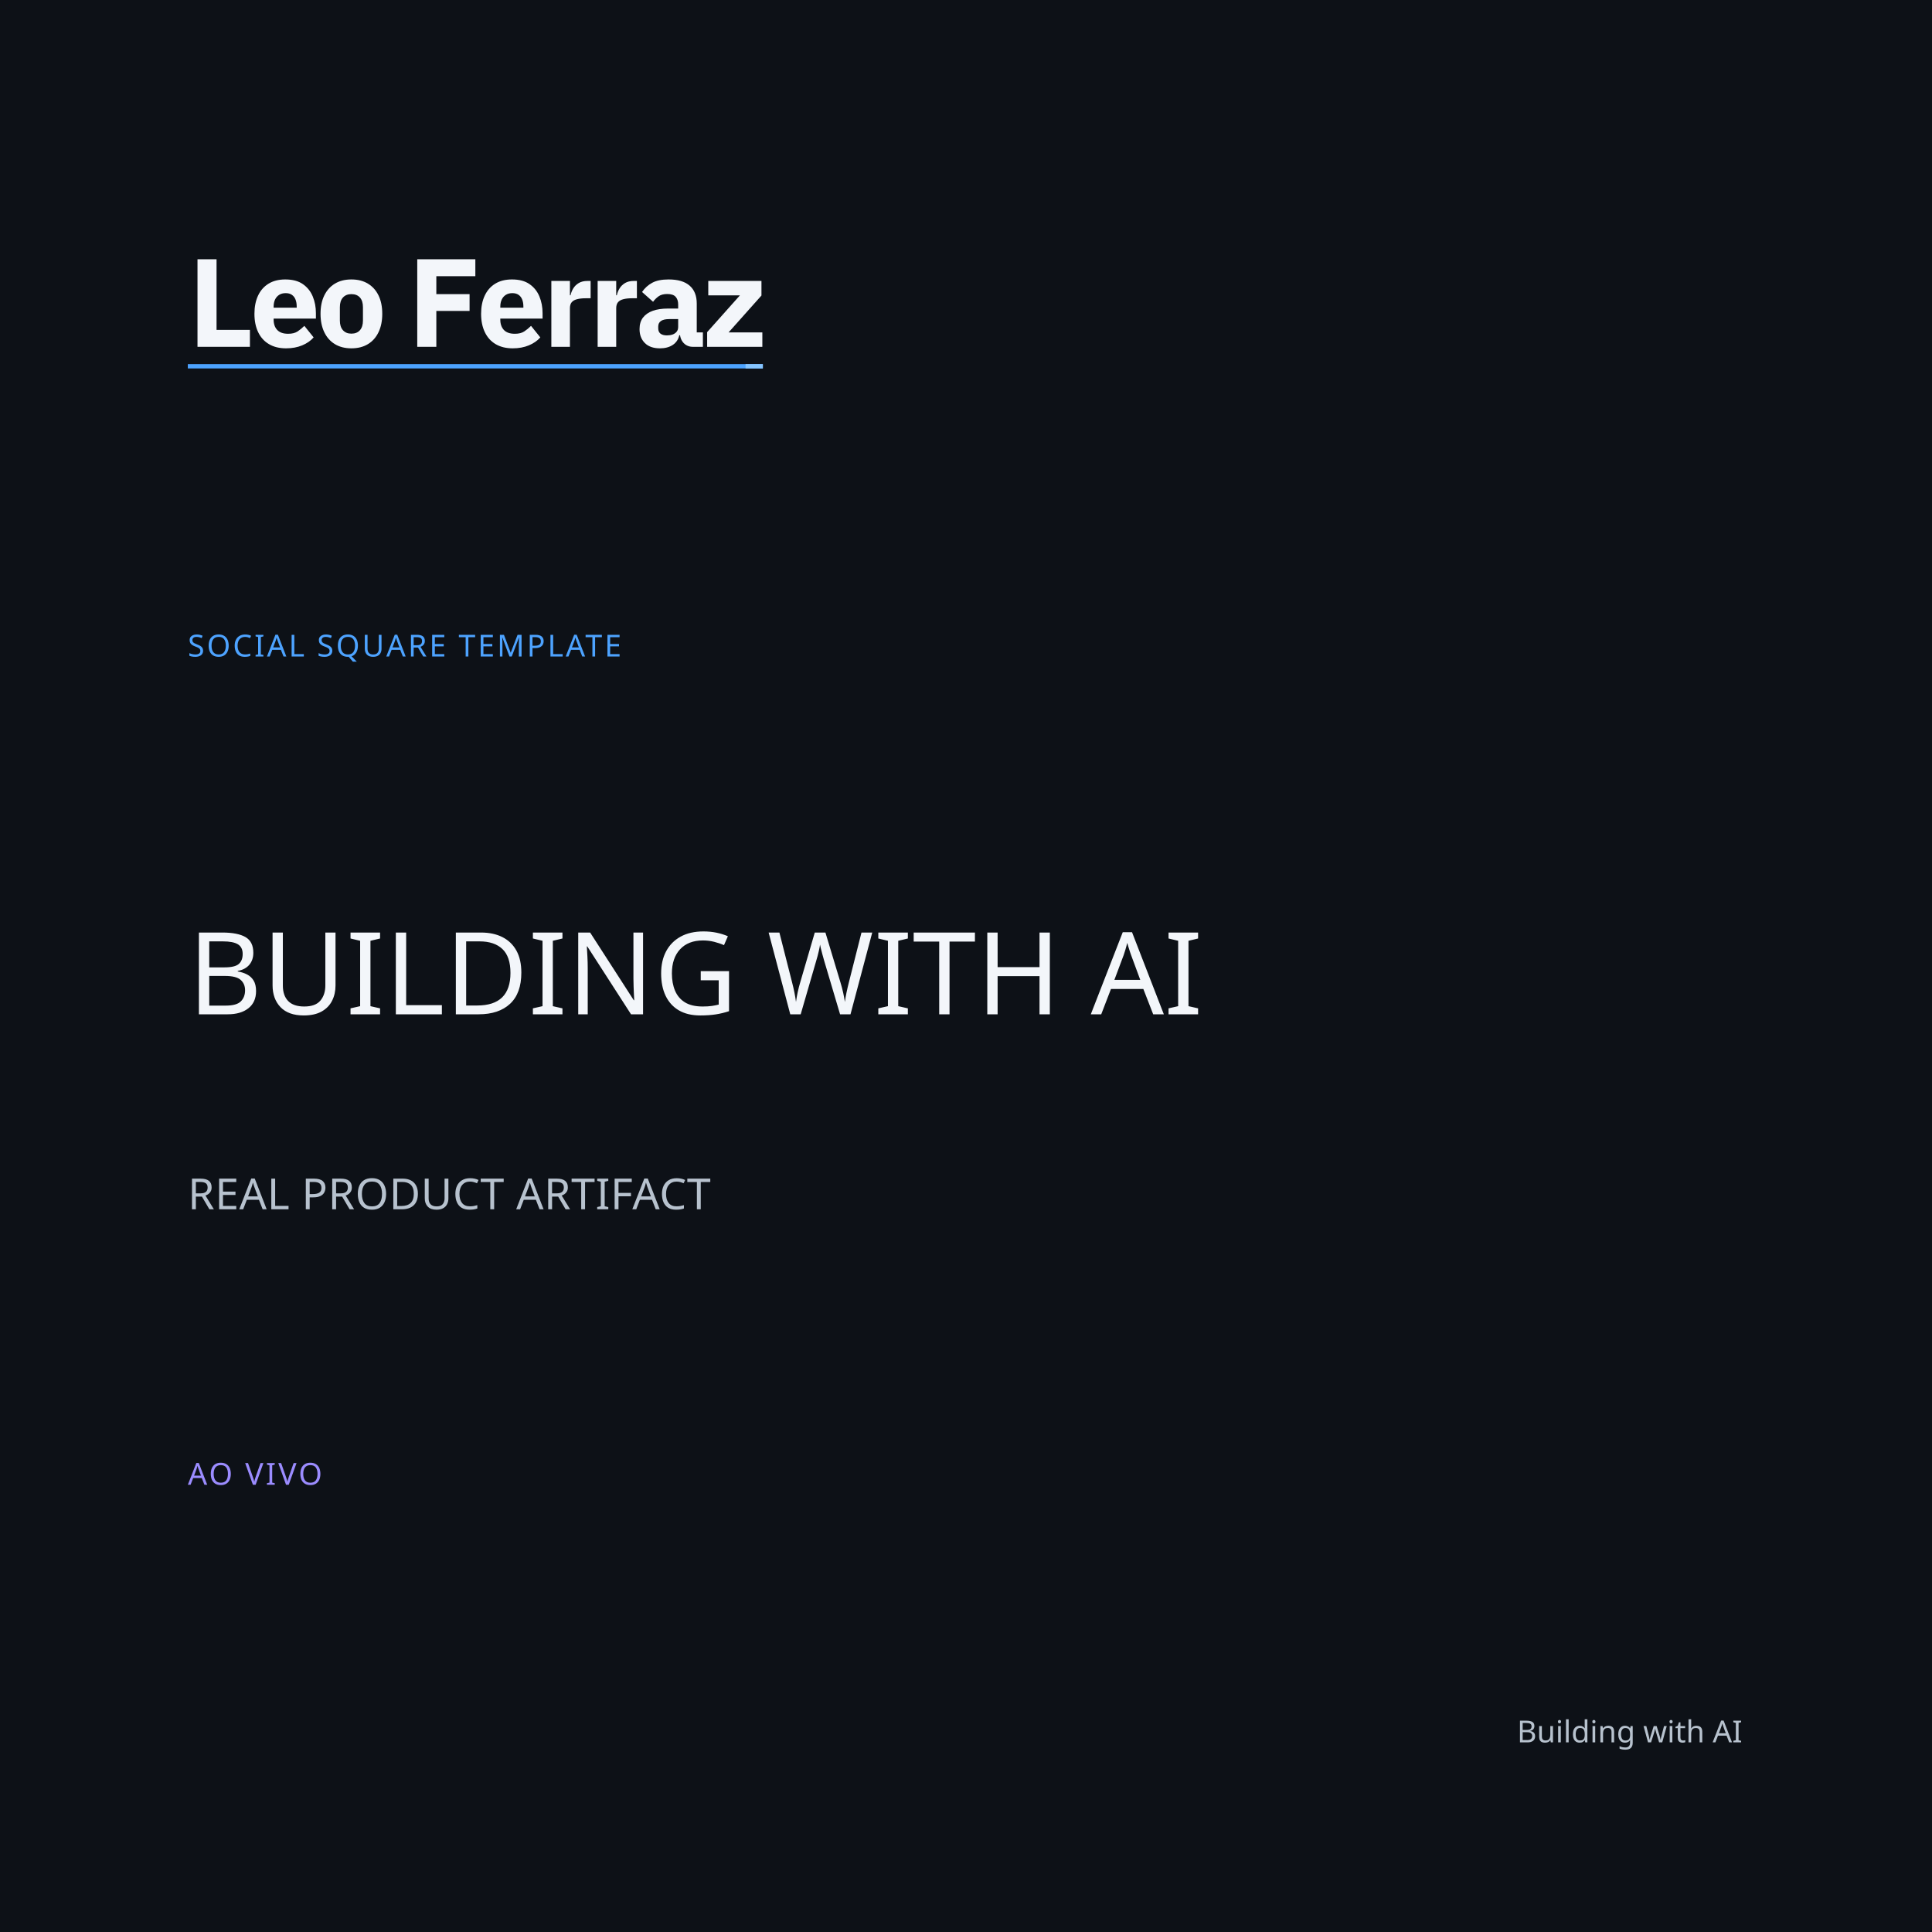
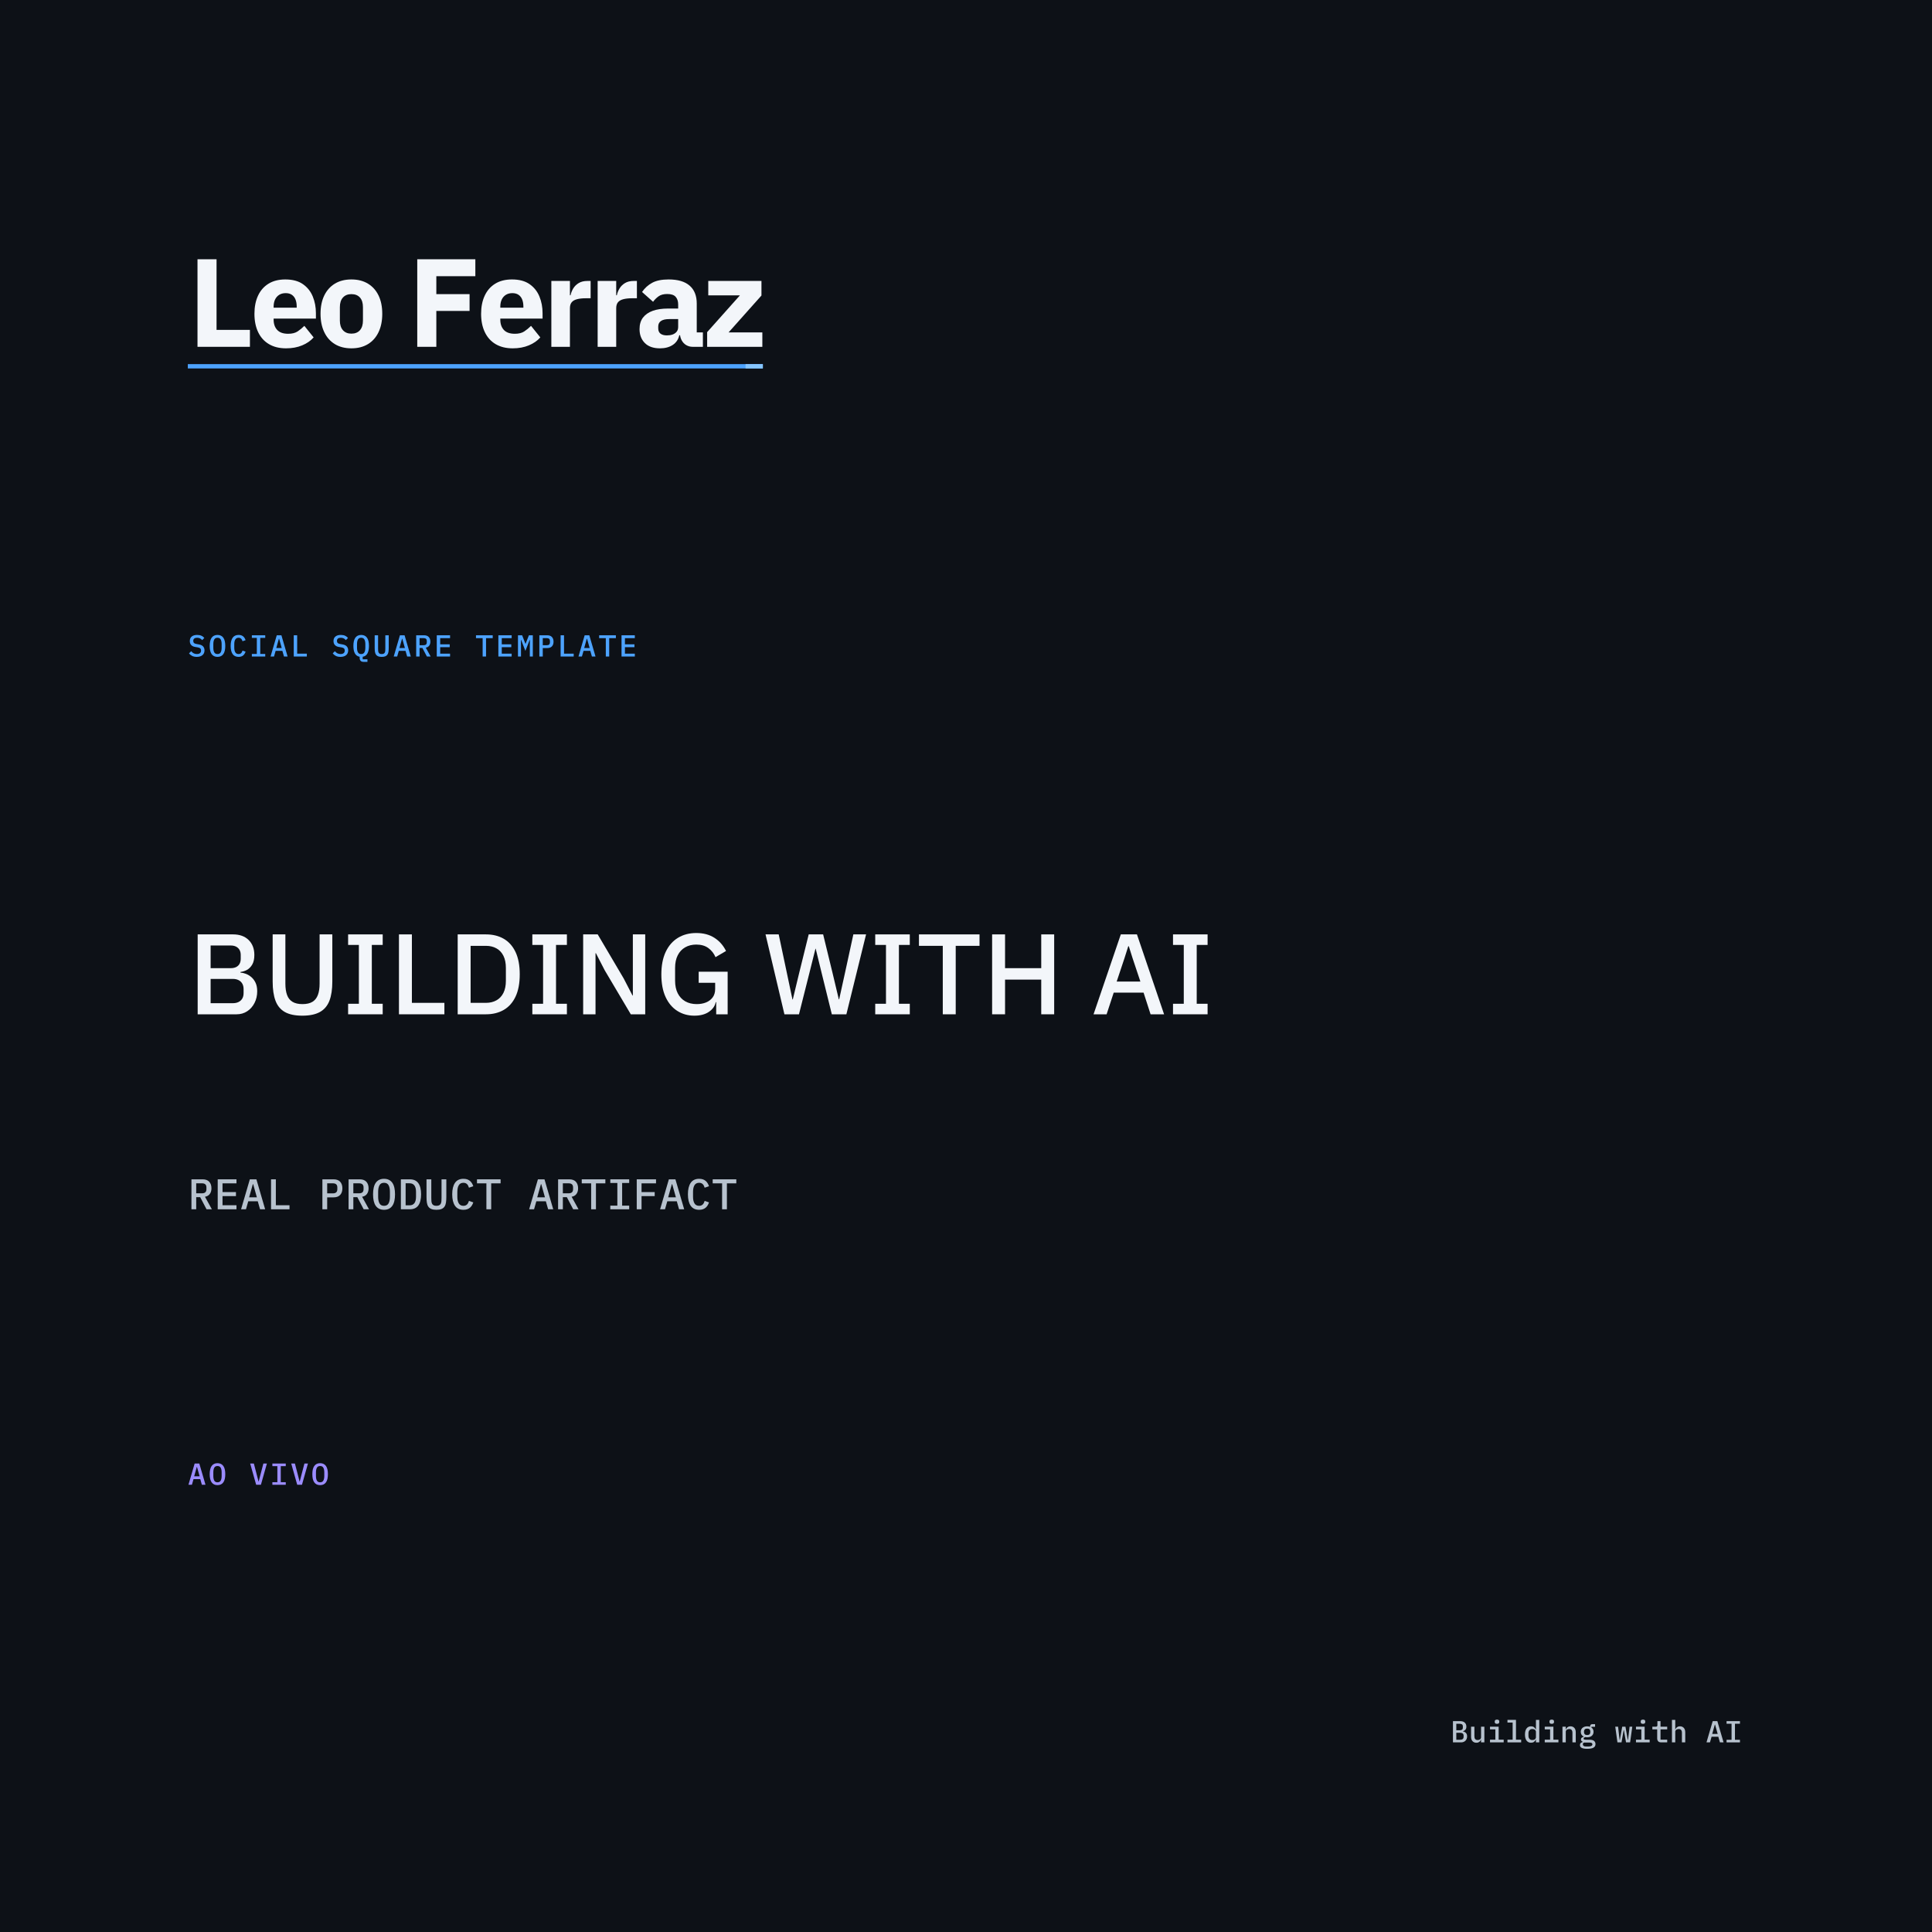
<svg xmlns="http://www.w3.org/2000/svg" viewBox="0 0 1080 1080" width="1080" height="1080" role="img" aria-labelledby="title">
  <rect width="1080" height="1080" fill="#0D1117" />
  <g data-signature-variant="wordmark-only" transform="translate(66.309 83.309) scale(1.209)">
    <path d="M60.71 91.45L36.47 91.45L36.47 50.97L45.28 50.97L45.28 83.62L60.71 83.62Z" fill="#F3F6FA" />
    <path d="M77.41 92.15Q72.77 92.15 69.5 90.2Q66.22 88.26 64.51 84.66Q62.8 81.07 62.8 76.2Q62.8 71.38 64.45 67.82Q66.1 64.25 69.29 62.28Q72.48 60.3 77.07 60.3Q82.11 60.3 85.22 62.48Q88.32 64.65 89.77 68.19Q91.22 71.73 91.22 75.85L91.22 78.4L71.67 78.4L71.67 78.86Q71.67 81.88 73.33 83.65Q74.98 85.42 78.4 85.42Q81.13 85.42 82.78 84.32Q84.43 83.21 85.88 81.76L90.17 87.1Q88.14 89.42 84.87 90.78Q81.59 92.15 77.41 92.15ZM77.24 66.63Q75.5 66.63 74.25 67.41Q73.01 68.19 72.34 69.58Q71.67 70.98 71.67 72.89L71.67 73.35L82.34 73.35L82.34 72.83Q82.34 70.98 81.79 69.58Q81.24 68.19 80.11 67.41Q78.98 66.63 77.24 66.63Z" fill="#F3F6FA" />
    <path d="M107.63 92.15Q103.17 92.15 99.98 90.2Q96.79 88.26 95.08 84.66Q93.36 81.07 93.36 76.2Q93.36 71.27 95.08 67.73Q96.79 64.19 99.98 62.25Q103.17 60.3 107.63 60.3Q112.1 60.3 115.29 62.25Q118.48 64.19 120.19 67.73Q121.9 71.27 121.9 76.2Q121.9 81.07 120.19 84.66Q118.48 88.26 115.29 90.2Q112.1 92.15 107.63 92.15ZM107.63 85.36Q110.18 85.36 111.58 83.77Q112.97 82.17 112.97 79.33L112.97 73.12Q112.97 70.22 111.58 68.66Q110.18 67.09 107.63 67.09Q105.14 67.09 103.72 68.66Q102.3 70.22 102.3 73.12L102.3 79.33Q102.3 82.17 103.72 83.77Q105.14 85.36 107.63 85.36Z" fill="#F3F6FA" />
    <path d="M146.9 91.45L138.08 91.45L138.08 50.97L164.94 50.97L164.94 58.8L146.9 58.8L146.9 67.09L162.27 67.09L162.27 74.86L146.9 74.86Z" fill="#F3F6FA" />
    <path d="M182.22 92.15Q177.58 92.15 174.3 90.2Q171.03 88.26 169.32 84.66Q167.6 81.07 167.6 76.2Q167.6 71.38 169.26 67.82Q170.91 64.25 174.1 62.28Q177.29 60.3 181.87 60.3Q186.92 60.3 190.02 62.48Q193.12 64.65 194.57 68.19Q196.02 71.73 196.02 75.85L196.02 78.4L176.48 78.4L176.48 78.86Q176.48 81.88 178.13 83.65Q179.78 85.42 183.21 85.42Q185.93 85.42 187.58 84.32Q189.24 83.21 190.69 81.76L194.98 87.1Q192.95 89.42 189.67 90.78Q186.4 92.15 182.22 92.15ZM182.05 66.63Q180.31 66.63 179.06 67.41Q177.81 68.19 177.15 69.58Q176.48 70.98 176.48 72.89L176.48 73.35L187.15 73.35L187.15 72.83Q187.15 70.98 186.6 69.58Q186.05 68.19 184.92 67.41Q183.79 66.63 182.05 66.63Z" fill="#F3F6FA" />
    <path d="M208.67 91.45L200.08 91.45L200.08 61L208.67 61L208.67 67.61L208.96 67.61Q209.31 65.93 210.23 64.42Q211.16 62.91 212.76 61.96Q214.35 61 216.73 61L218.24 61L218.24 69L216.09 69Q213.6 69 211.95 69.44Q210.29 69.87 209.48 70.86Q208.67 71.85 208.67 73.64Z" fill="#F3F6FA" />
    <path d="M230.07 91.45L221.49 91.45L221.49 61L230.07 61L230.07 67.61L230.36 67.61Q230.71 65.93 231.64 64.42Q232.56 62.91 234.16 61.96Q235.75 61 238.13 61L239.64 61L239.64 69L237.49 69Q235 69 233.35 69.44Q231.69 69.87 230.88 70.86Q230.07 71.85 230.07 73.64Z" fill="#F3F6FA" />
    <path d="M270.15 91.45L265.39 91.45Q263.83 91.45 262.46 90.67Q261.1 89.88 260.29 88.35Q259.48 86.81 259.48 84.66L259.48 83.91L261.33 86.11L259.24 86.11Q258.55 89.07 256.17 90.61Q253.79 92.15 250.31 92.15Q245.73 92.15 243.29 89.68Q240.86 87.22 240.86 83.27Q240.86 80.02 242.45 77.94Q244.05 75.85 246.98 74.8Q249.91 73.76 253.91 73.76L258.72 73.76L258.72 71.85Q258.72 69.64 257.56 68.34Q256.4 67.03 253.68 67.03Q251.12 67.03 249.62 68.13Q248.11 69.24 247.12 70.63L242.02 66.1Q243.87 63.38 246.72 61.84Q249.56 60.3 254.31 60.3Q260.75 60.3 264.03 63.18Q267.31 66.05 267.31 71.44L267.31 84.78L270.15 84.78ZM258.72 78.63L254.55 78.63Q252.05 78.63 250.78 79.5Q249.5 80.37 249.5 82.05L249.5 82.92Q249.5 84.55 250.54 85.36Q251.59 86.17 253.5 86.17Q254.95 86.17 256.11 85.77Q257.27 85.36 258 84.49Q258.72 83.62 258.72 82.23Z" fill="#F3F6FA" />
    <path d="M297.64 91.45L272.12 91.45L272.12 84.66L287.26 67.67L272.64 67.67L272.64 61L297.23 61L297.23 67.73L282.04 84.78L297.64 84.78Z" fill="#F3F6FA" />
    <rect data-accent="underline-line" x="32" y="99.45" width="265.872" height="2" fill="#4DA3FF" />
    <rect data-accent="underline-terminal" x="289.872" y="99.45" width="8" height="2" fill="#86C5FF" />
  </g>
-   <text x="105" y="367" fill="#4DA3FF" font-family="IBM Plex Mono" font-size="17px" font-weight="500" text-anchor="start" letter-spacing="0.075em">SOCIAL SQUARE TEMPLATE</text>
-   <text x="105" y="567" fill="#F3F6FA" font-family="IBM Plex Sans" font-size="64px" font-weight="500" text-anchor="start" letter-spacing="0em">BUILDING WITH AI</text>
-   <text x="105" y="676" fill="#B7C2CE" font-family="IBM Plex Mono" font-size="24px" font-weight="500" text-anchor="start" letter-spacing="0.01em">REAL PRODUCT ARTIFACT</text>
-   <text x="105" y="830" fill="#9B8CFF" font-family="IBM Plex Mono" font-size="17px" font-weight="500" text-anchor="start" letter-spacing="0.075em">AO VIVO</text>
-   <text x="974" y="974" fill="#B7C2CE" font-family="IBM Plex Mono" font-size="17px" font-weight="500" text-anchor="end" letter-spacing="0em">Building with AI</text>
+   <path d="M110 367.2Q108.45 367.2 107.4 366.66Q106.34 366.12 105.66 365.22L106.89 364.04Q107.57 364.86 108.33 365.24Q109.1 365.62 110.07 365.62Q111.19 365.62 111.79 365.11Q112.4 364.6 112.4 363.65Q112.4 362.89 111.95 362.47Q111.51 362.05 110.44 361.87L109.15 361.66Q108.3 361.53 107.72 361.21Q107.14 360.9 106.79 360.46Q106.43 360.03 106.27 359.49Q106.11 358.96 106.11 358.36Q106.11 356.68 107.19 355.81Q108.28 354.93 110.19 354.93Q111.6 354.93 112.59 355.38Q113.59 355.83 114.2 356.65L113.01 357.84Q112.51 357.24 111.84 356.88Q111.17 356.51 110.19 356.51Q109.13 356.51 108.58 356.96Q108.03 357.41 108.03 358.28Q108.03 359.01 108.46 359.43Q108.89 359.84 110 360.03L111.26 360.25Q112.85 360.54 113.59 361.42Q114.32 362.29 114.32 363.55Q114.32 364.37 114.04 365.05Q113.76 365.73 113.2 366.2Q112.65 366.68 111.84 366.94Q111.04 367.2 110 367.2Z" fill="#4DA3FF" />
+   <path d="M121.57 367.2Q120.45 367.2 119.63 366.79Q118.8 366.37 118.27 365.59Q117.73 364.81 117.48 363.67Q117.22 362.53 117.22 361.07Q117.22 359.62 117.48 358.47Q117.73 357.33 118.27 356.55Q118.8 355.76 119.63 355.35Q120.45 354.93 121.57 354.93Q122.7 354.93 123.52 355.35Q124.35 355.76 124.88 356.55Q125.42 357.33 125.67 358.47Q125.93 359.62 125.93 361.07Q125.93 362.53 125.67 363.67Q125.42 364.81 124.88 365.59Q124.35 366.37 123.52 366.79Q122.7 367.2 121.57 367.2ZM121.57 365.62Q122.85 365.62 123.38 364.66Q123.9 363.7 123.9 362.05L123.9 360.06Q123.9 358.43 123.38 357.47Q122.85 356.51 121.57 356.51Q120.3 356.51 119.77 357.47Q119.25 358.43 119.25 360.06L119.25 362.07Q119.25 363.7 119.77 364.66Q120.3 365.62 121.57 365.62Z" fill="#4DA3FF" />
+   <path d="M133.39 367.2Q131.13 367.2 130.03 365.61Q128.94 364.01 128.94 361.07Q128.94 358.13 130.03 356.53Q131.13 354.93 133.39 354.93Q134.26 354.93 134.89 355.16Q135.53 355.39 135.99 355.79Q136.45 356.19 136.76 356.72Q137.08 357.26 137.28 357.87L135.57 358.45Q135.43 358.04 135.26 357.68Q135.09 357.33 134.84 357.07Q134.58 356.82 134.23 356.66Q133.88 356.51 133.37 356.51Q132.12 356.51 131.54 357.47Q130.96 358.43 130.96 360.06L130.96 362.07Q130.96 363.7 131.54 364.66Q132.12 365.62 133.37 365.62Q133.88 365.62 134.23 365.47Q134.58 365.32 134.84 365.06Q135.09 364.81 135.26 364.45Q135.43 364.09 135.57 363.69L137.28 364.26Q137.08 364.88 136.76 365.41Q136.45 365.95 135.99 366.35Q135.53 366.75 134.89 366.97Q134.26 367.2 133.39 367.2Z" fill="#4DA3FF" />
+   <path d="M140.79 367L140.79 365.56L143.57 365.56L143.57 356.58L140.79 356.58L140.79 355.13L148.27 355.13L148.27 356.58L145.48 356.58L145.48 365.56L148.27 365.56L148.27 367Z" fill="#4DA3FF" />
+   <path d="M158.75 367L157.85 363.84L154.08 363.84L153.18 367L151.24 367L154.71 355.13L157.31 355.13L160.78 367ZM156.03 357.06L155.9 357.06L154.44 362.26L157.5 362.26Z" fill="#4DA3FF" />
+   <path d="M164.21 367L164.21 355.13L166.12 355.13L166.12 365.4L171.52 365.4L171.52 367Z" fill="#4DA3FF" />
+   <path d="M190.32 367.2Q188.78 367.2 187.72 366.66Q186.67 366.12 185.99 365.22L187.21 364.04Q187.89 364.86 188.66 365.24Q189.42 365.62 190.39 365.62Q191.51 365.62 192.12 365.11Q192.72 364.6 192.72 363.65Q192.72 362.89 192.28 362.47Q191.84 362.05 190.77 361.87L189.47 361.66Q188.62 361.53 188.05 361.21Q187.47 360.9 187.11 360.46Q186.75 360.03 186.59 359.49Q186.43 358.96 186.43 358.36Q186.43 356.68 187.52 355.81Q188.61 354.93 190.51 354.93Q191.92 354.93 192.92 355.38Q193.91 355.83 194.52 356.65L193.33 357.84Q192.84 357.24 192.17 356.88Q191.5 356.51 190.51 356.51Q189.46 356.51 188.9 356.96Q188.35 357.41 188.35 358.28Q188.35 359.01 188.78 359.43Q189.22 359.84 190.32 360.03L191.58 360.25Q193.18 360.54 193.91 361.42Q194.64 362.29 194.64 363.55Q194.64 364.37 194.36 365.05Q194.08 365.73 193.53 366.2Q192.98 366.68 192.17 366.94Q191.36 367.2 190.32 367.2Z" fill="#4DA3FF" />
+   <path d="M205.4 369.98L203.23 369.98Q202.07 369.98 201.56 369.37Q201.05 368.77 201.05 367.78L201.05 367.14Q200.15 366.98 199.49 366.51Q198.82 366.03 198.39 365.26Q197.96 364.48 197.75 363.43Q197.55 362.38 197.55 361.07Q197.55 359.62 197.8 358.47Q198.06 357.33 198.59 356.55Q199.13 355.76 199.95 355.35Q200.78 354.93 201.9 354.93Q203.02 354.93 203.85 355.35Q204.67 355.76 205.21 356.55Q205.74 357.33 206 358.47Q206.25 359.62 206.25 361.07Q206.25 363.69 205.4 365.27Q204.55 366.85 202.75 367.14L202.75 368.55L205.4 368.55ZM201.9 365.62Q203.18 365.62 203.7 364.66Q204.23 363.7 204.23 362.05L204.23 360.06Q204.23 358.43 203.7 357.47Q203.18 356.51 201.9 356.51Q200.63 356.51 200.1 357.47Q199.57 358.43 199.57 360.06L199.57 362.07Q199.57 363.7 200.1 364.66Q200.63 365.62 201.9 365.62Z" fill="#4DA3FF" />
+   <path d="M211.35 355.13L211.35 362.43Q211.35 363.16 211.39 363.75Q211.44 364.35 211.64 364.76Q211.85 365.18 212.25 365.4Q212.66 365.62 213.38 365.62Q214.09 365.62 214.5 365.4Q214.91 365.18 215.11 364.76Q215.31 364.35 215.36 363.75Q215.4 363.16 215.4 362.43L215.4 355.13L217.3 355.13L217.3 362.09Q217.3 363.36 217.16 364.32Q217.01 365.28 216.59 365.92Q216.16 366.56 215.39 366.88Q214.62 367.2 213.38 367.2Q212.13 367.2 211.36 366.88Q210.59 366.56 210.16 365.92Q209.74 365.28 209.59 364.32Q209.45 363.36 209.45 362.09L209.45 355.13Z" fill="#4DA3FF" />
+   <path d="M227.6 367L226.7 363.84L222.93 363.84L222.03 367L220.09 367L223.56 355.13L226.16 355.13L229.63 367ZM224.88 357.06L224.75 357.06L223.29 362.26L226.35 362.26Z" fill="#4DA3FF" />
+   <path d="M234.54 367L232.65 367L232.65 355.13L237.09 355.13Q238.79 355.13 239.68 356.09Q240.58 357.04 240.58 358.7Q240.58 360.06 239.91 360.95Q239.25 361.83 238.01 362.04L240.75 367L238.64 367L236.12 362.21L234.54 362.21ZM236.82 360.68Q238.59 360.68 238.59 359.06L238.59 358.33Q238.59 356.72 236.82 356.72L234.54 356.72L234.54 360.68Z" fill="#4DA3FF" />
+   <path d="M244.16 367L244.16 355.13L251.59 355.13L251.59 356.73L246.07 356.73L246.07 360.18L251.39 360.18L251.39 361.78L246.07 361.78L246.07 365.4L251.59 365.4L251.59 367Z" fill="#4DA3FF" />
+   <path d="M271.7 356.73L271.7 367L269.8 367L269.8 356.73L266.08 356.73L266.08 355.13L275.43 355.13L275.43 356.73Z" fill="#4DA3FF" />
+   <path d="M278.59 367L278.59 355.13L286.02 355.13L286.02 356.73L280.49 356.73L280.49 360.18L285.81 360.18L285.81 361.78L280.49 361.78L280.49 365.4L286.02 365.4L286.02 367Z" fill="#4DA3FF" />
+   <path d="M296.17 361.32L296.22 357.75L296.08 357.75L293.7 363.86L291.32 357.75L291.18 357.75L291.24 361.32L291.24 367L289.55 367L289.55 355.13L291.88 355.13L293.7 359.84L293.82 359.84L295.66 355.13L297.85 355.13L297.85 367L296.17 367Z" fill="#4DA3FF" />
+   <path d="M301.5 367L301.5 355.13L305.94 355.13Q307.64 355.13 308.53 356.09Q309.43 357.04 309.43 358.7Q309.43 360.37 308.53 361.32Q307.64 362.27 305.94 362.27L303.41 362.27L303.41 367ZM303.41 360.69L305.65 360.69Q307.42 360.69 307.42 359.06L307.42 358.33Q307.42 356.72 305.65 356.72L303.41 356.72Z" fill="#4DA3FF" />
+   <path d="M313.39 367L313.39 355.13L315.29 355.13L315.29 365.4L320.7 365.4L320.7 367Z" fill="#4DA3FF" />
+   <path d="M330.88 367L329.98 363.84L326.2 363.84L325.3 367L323.37 367L326.83 355.13L329.43 355.13L332.9 367ZM328.16 357.06L328.02 357.06L326.56 362.26L329.62 362.26Z" fill="#4DA3FF" />
+   <path d="M340.55 356.73L340.55 367L338.65 367L338.65 356.73L334.93 356.73L334.93 355.13L344.28 355.13L344.28 356.73Z" fill="#4DA3FF" />
+   <path d="M347.44 367L347.44 355.13L354.87 355.13L354.87 356.73L349.34 356.73L349.34 360.18L354.66 360.18L354.66 361.78L349.34 361.78L349.34 365.4L354.87 365.4L354.87 367Z" fill="#4DA3FF" />
+   <path d="M110.5 567L110.5 522.33L130.28 522.33Q135.78 522.33 138.98 525.46Q142.18 528.6 142.18 533.85Q142.18 537.18 141 539.19Q139.82 541.21 138.06 542.17Q136.3 543.13 134.44 543.32L134.44 543.7Q135.85 543.77 137.45 544.38Q139.05 544.98 140.49 546.2Q141.93 547.42 142.86 549.37Q143.78 551.32 143.78 554.14Q143.78 557.72 142.28 560.66Q140.78 563.61 138.18 565.3Q135.59 567 132.26 567ZM117.74 547.22L117.74 560.79L130.15 560.79Q132.01 560.79 133.35 560.12Q134.7 559.45 135.43 558.2Q136.17 556.95 136.17 555.1L136.17 552.92Q136.17 551.13 135.43 549.85Q134.7 548.57 133.35 547.9Q132.01 547.22 130.15 547.22ZM117.74 528.54L117.74 541.21L128.94 541.21Q130.73 541.21 131.98 540.6Q133.22 539.99 133.9 538.81Q134.57 537.62 134.57 535.9L134.57 533.85Q134.57 532.18 133.9 531Q133.22 529.82 131.98 529.18Q130.73 528.54 128.94 528.54Z" fill="#F3F6FA" />
+   <path d="M152.42 522.33L159.53 522.33L159.53 549.85Q159.53 553.62 160.46 556.18Q161.38 558.74 163.5 560.02Q165.61 561.3 169.06 561.3Q172.58 561.3 174.66 560.02Q176.74 558.74 177.7 556.18Q178.66 553.62 178.66 549.85L178.66 522.33L185.77 522.33L185.77 548.7Q185.77 555.22 184.14 559.45Q182.5 563.67 178.82 565.72Q175.14 567.77 169 567.77Q162.86 567.77 159.24 565.72Q155.62 563.67 154.02 559.45Q152.42 555.22 152.42 548.7Z" fill="#F3F6FA" />
+   <path d="M213.93 567L194.6 567L194.6 561.11L200.62 561.11L200.62 528.22L194.6 528.22L194.6 522.33L213.93 522.33L213.93 528.22L207.85 528.22L207.85 561.11L213.93 561.11Z" fill="#F3F6FA" />
+   <path d="M248.42 567L223.02 567L223.02 522.33L230.25 522.33L230.25 560.6L248.42 560.6Z" fill="#F3F6FA" />
+   <path d="M255.85 567L255.85 522.33L271.66 522.33Q277.35 522.33 281.61 524.79Q285.86 527.26 288.2 532.22Q290.54 537.18 290.54 544.66Q290.54 552.15 288.2 557.11Q285.86 562.07 281.61 564.54Q277.35 567 271.66 567ZM263.08 560.6L271.66 560.6Q274.98 560.6 277.51 559.19Q280.04 557.78 281.42 555.03Q282.79 552.28 282.79 548.25L282.79 541.08Q282.79 537.05 281.42 534.3Q280.04 531.54 277.51 530.14Q274.98 528.73 271.66 528.73L263.08 528.73Z" fill="#F3F6FA" />
+   <path d="M316.9 567L297.58 567L297.58 561.11L303.59 561.11L303.59 528.22L297.58 528.22L297.58 522.33L316.9 522.33L316.9 528.22L310.82 528.22L310.82 561.11L316.9 561.11Z" fill="#F3F6FA" />
+   <path d="M352.62 567L338.02 542.36L333.1 532.82L332.9 532.82L332.9 542.55L332.9 567L325.99 567L325.99 522.33L334.12 522.33L348.65 546.97L353.58 556.5L353.77 556.5L353.77 546.78L353.77 522.33L360.68 522.33L360.68 567Z" fill="#F3F6FA" />
+   <path d="M400.36 567L400.36 560.22L400.1 560.22Q399.46 563.42 396.33 565.59Q393.19 567.77 388.14 567.77Q382.82 567.77 378.63 565.11Q374.44 562.46 372.07 557.34Q369.7 552.22 369.7 544.73Q369.7 537.24 372.14 532.09Q374.57 526.94 378.98 524.25Q383.4 521.56 389.22 521.56Q395.18 521.56 399.37 524.25Q403.56 526.94 405.86 531.61L399.98 535.06Q398.63 531.93 395.98 529.98Q393.32 528.02 389.22 528.02Q385.7 528.02 383.02 529.56Q380.33 531.1 378.86 534.01Q377.38 536.92 377.38 541.02L377.38 548.25Q377.38 552.34 378.86 555.26Q380.33 558.17 383.05 559.74Q385.77 561.3 389.48 561.3Q392.36 561.3 394.66 560.38Q396.97 559.45 398.38 557.56Q399.78 555.67 399.78 552.86L399.78 549.4L390.57 549.4L390.57 543.19L406.76 543.19L406.76 567Z" fill="#F3F6FA" />
+   <path d="M446.63 567L438.5 567L427.94 522.33L435.3 522.33L439.85 543.83L442.98 558.68L443.18 558.68L446.76 543.83L452.07 522.33L460.14 522.33L465.38 543.83L468.9 558.62L469.1 558.62L472.36 543.83L477.03 522.33L484.14 522.33L473.13 567L465 567L459.3 543.9L455.98 530.33L455.85 530.33L452.46 543.9Z" fill="#F3F6FA" />
+   <path d="M508.58 567L489.26 567L489.26 561.11L495.27 561.11L495.27 528.22L489.26 528.22L489.26 522.33L508.58 522.33L508.58 528.22L502.5 528.22L502.5 561.11L508.58 561.11Z" fill="#F3F6FA" />
+   <path d="M547.56 528.73L534.25 528.73L534.25 567L527.02 567L527.02 528.73L513.7 528.73L513.7 522.33L547.56 522.33Z" fill="#F3F6FA" />
+   <path d="M582.06 567L582.06 547.61L561.83 547.61L561.83 567L554.6 567L554.6 522.33L561.83 522.33L561.83 541.21L582.06 541.21L582.06 522.33L589.29 522.33L589.29 567Z" fill="#F3F6FA" />
+   <path d="M650.73 567L643.18 567L639.27 554.9L622.57 554.9L618.6 567L611.3 567L626.54 522.33L635.56 522.33ZM637.48 548.7L633.06 535.45L631.02 528.98L630.7 528.98L628.65 535.45L624.23 548.7Z" fill="#F3F6FA" />
+   <path d="M675.05 567L655.72 567L655.72 561.11L661.74 561.11L661.74 528.22L655.72 528.22L655.72 522.33L675.05 522.33L675.05 528.22L668.97 528.22L668.97 561.11L675.05 561.11Z" fill="#F3F6FA" />
+   <path d="M109.68 676L107.02 676L107.02 659.25L113.28 659.25Q115.68 659.25 116.94 660.59Q118.2 661.94 118.2 664.29Q118.2 666.21 117.26 667.46Q116.33 668.7 114.58 668.99L118.44 676L115.46 676L111.91 669.23L109.68 669.23ZM112.9 667.07Q115.39 667.07 115.39 664.79L115.39 663.76Q115.39 661.48 112.9 661.48L109.68 661.48L109.68 667.07Z" fill="#B7C2CE" />
+   <path d="M121.7 676L121.7 659.25L132.19 659.25L132.19 661.5L124.39 661.5L124.39 666.38L131.9 666.38L131.9 668.63L124.39 668.63L124.39 673.74L132.19 673.74L132.19 676Z" fill="#B7C2CE" />
+   <path d="M145.37 676L144.1 671.54L138.77 671.54L137.5 676L134.76 676L139.66 659.25L143.33 659.25L148.22 676ZM141.53 661.96L141.34 661.96L139.27 669.3L143.59 669.3Z" fill="#B7C2CE" />
+   <path d="M151.51 676L151.51 659.25L154.2 659.25L154.2 673.74L161.83 673.74L161.83 676Z" fill="#B7C2CE" />
+   <path d="M180.22 676L180.22 659.25L186.48 659.25Q188.88 659.25 190.14 660.59Q191.4 661.94 191.4 664.29Q191.4 666.64 190.14 667.98Q188.88 669.33 186.48 669.33L182.9 669.33L182.9 676ZM182.9 667.1L186.07 667.1Q188.57 667.1 188.57 664.79L188.57 663.76Q188.57 661.48 186.07 661.48L182.9 661.48Z" fill="#B7C2CE" />
+   <path d="M197.52 676L194.86 676L194.86 659.25L201.12 659.25Q203.52 659.25 204.78 660.59Q206.04 661.94 206.04 664.29Q206.04 666.21 205.1 667.46Q204.17 668.7 202.42 668.99L206.28 676L203.3 676L199.75 669.23L197.52 669.23ZM200.74 667.07Q203.23 667.07 203.23 664.79L203.23 663.76Q203.23 661.48 200.74 661.48L197.52 661.48L197.52 667.07Z" fill="#B7C2CE" />
+   <path d="M214.68 676.29Q213.1 676.29 211.93 675.7Q210.77 675.11 210.01 674.01Q209.26 672.9 208.9 671.3Q208.54 669.69 208.54 667.62Q208.54 665.58 208.9 663.96Q209.26 662.34 210.01 661.24Q210.77 660.14 211.93 659.55Q213.1 658.96 214.68 658.96Q216.26 658.96 217.43 659.55Q218.59 660.14 219.35 661.24Q220.1 662.34 220.46 663.96Q220.82 665.58 220.82 667.62Q220.82 669.69 220.46 671.3Q220.1 672.9 219.35 674.01Q218.59 675.11 217.43 675.7Q216.26 676.29 214.68 676.29ZM214.68 674.06Q216.48 674.06 217.22 672.7Q217.97 671.34 217.97 669.02L217.97 666.21Q217.97 663.9 217.22 662.55Q216.48 661.19 214.68 661.19Q212.88 661.19 212.14 662.55Q211.39 663.9 211.39 666.21L211.39 669.04Q211.39 671.34 212.14 672.7Q212.88 674.06 214.68 674.06Z" fill="#B7C2CE" />
+   <path d="M224.09 659.25L229.08 659.25Q232.3 659.25 233.84 661.38Q235.39 663.52 235.39 667.62Q235.39 671.73 233.84 673.86Q232.3 676 229.08 676L224.09 676ZM228.91 673.79Q230.76 673.79 231.66 672.56Q232.56 671.32 232.56 669.02L232.56 666.23Q232.56 663.93 231.66 662.69Q230.76 661.46 228.91 661.46L226.75 661.46L226.75 673.79Z" fill="#B7C2CE" />
+   <path d="M241.1 659.25L241.1 669.54Q241.1 670.58 241.16 671.42Q241.22 672.26 241.51 672.84Q241.8 673.43 242.38 673.74Q242.95 674.06 243.96 674.06Q244.97 674.06 245.54 673.74Q246.12 673.43 246.41 672.84Q246.7 672.26 246.76 671.42Q246.82 670.58 246.82 669.54L246.82 659.25L249.5 659.25L249.5 669.06Q249.5 670.86 249.3 672.22Q249.1 673.58 248.5 674.48Q247.9 675.38 246.8 675.83Q245.71 676.29 243.96 676.29Q242.21 676.29 241.12 675.83Q240.02 675.38 239.42 674.48Q238.82 673.58 238.62 672.22Q238.42 670.86 238.42 669.06L238.42 659.25Z" fill="#B7C2CE" />
+   <path d="M259.08 676.29Q255.89 676.29 254.34 674.03Q252.79 671.78 252.79 667.62Q252.79 663.47 254.34 661.22Q255.89 658.96 259.08 658.96Q260.3 658.96 261.2 659.28Q262.1 659.61 262.75 660.17Q263.4 660.74 263.84 661.49Q264.29 662.25 264.58 663.11L262.15 663.93Q261.96 663.35 261.72 662.85Q261.48 662.34 261.12 661.98Q260.76 661.62 260.27 661.41Q259.78 661.19 259.06 661.19Q257.28 661.19 256.46 662.55Q255.65 663.9 255.65 666.21L255.65 669.04Q255.65 671.34 256.46 672.7Q257.28 674.06 259.06 674.06Q259.78 674.06 260.27 673.84Q260.76 673.62 261.12 673.26Q261.48 672.9 261.72 672.4Q261.96 671.9 262.15 671.32L264.58 672.14Q264.29 673 263.84 673.76Q263.4 674.51 262.75 675.08Q262.1 675.64 261.2 675.96Q260.3 676.29 259.08 676.29Z" fill="#B7C2CE" />
+   <path d="M274.58 661.5L274.58 676L271.9 676L271.9 661.5L266.64 661.5L266.64 659.25L279.84 659.25L279.84 661.5Z" fill="#B7C2CE" />
+   <path d="M306.41 676L305.14 671.54L299.81 671.54L298.54 676L295.8 676L300.7 659.25L304.37 659.25L309.26 676ZM302.57 661.96L302.38 661.96L300.31 669.3L304.63 669.3Z" fill="#B7C2CE" />
+   <path d="M314.64 676L311.98 676L311.98 659.25L318.24 659.25Q320.64 659.25 321.9 660.59Q323.16 661.94 323.16 664.29Q323.16 666.21 322.22 667.46Q321.29 668.7 319.54 668.99L323.4 676L320.42 676L316.87 669.23L314.64 669.23ZM317.86 667.07Q320.35 667.07 320.35 664.79L320.35 663.76Q320.35 661.48 317.86 661.48L314.64 661.48L314.64 667.07Z" fill="#B7C2CE" />
+   <path d="M333.14 661.5L333.14 676L330.46 676L330.46 661.5L325.2 661.5L325.2 659.25L338.4 659.25L338.4 661.5Z" fill="#B7C2CE" />
+   <path d="M341.16 676L341.16 673.96L345.1 673.96L345.1 661.29L341.16 661.29L341.16 659.25L351.72 659.25L351.72 661.29L347.78 661.29L347.78 673.96L351.72 673.96L351.72 676Z" fill="#B7C2CE" />
+   <path d="M355.94 676L355.94 659.25L366.72 659.25L366.72 661.5L358.63 661.5L358.63 666.38L365.98 666.38L365.98 668.63L358.63 668.63L358.63 676Z" fill="#B7C2CE" />
+   <path d="M379.61 676L378.34 671.54L373.01 671.54L371.74 676L369 676L373.9 659.25L377.57 659.25L382.46 676ZM375.77 661.96L375.58 661.96L373.51 669.3L377.83 669.3Z" fill="#B7C2CE" />
+   <path d="M390.84 676.29Q387.65 676.29 386.1 674.03Q384.55 671.78 384.55 667.62Q384.55 663.47 386.1 661.22Q387.65 658.96 390.84 658.96Q392.06 658.96 392.96 659.28Q393.86 659.61 394.51 660.17Q395.16 660.74 395.6 661.49Q396.05 662.25 396.34 663.11L393.91 663.93Q393.72 663.35 393.48 662.85Q393.24 662.34 392.88 661.98Q392.52 661.62 392.03 661.41Q391.54 661.19 390.82 661.19Q389.04 661.19 388.22 662.55Q387.41 663.9 387.41 666.21L387.41 669.04Q387.41 671.34 388.22 672.7Q389.04 674.06 390.82 674.06Q391.54 674.06 392.03 673.84Q392.52 673.62 392.88 673.26Q393.24 672.9 393.48 672.4Q393.72 671.9 393.91 671.32L396.34 672.14Q396.05 673 395.6 673.76Q395.16 674.51 394.51 675.08Q393.86 675.64 392.96 675.96Q392.06 676.29 390.84 676.29Z" fill="#B7C2CE" />
+   <path d="M406.34 661.5L406.34 676L403.66 676L403.66 661.5L398.4 661.5L398.4 659.25L411.6 659.25L411.6 661.5Z" fill="#B7C2CE" />
+   <path d="M112.85 830L111.95 826.84L108.18 826.84L107.28 830L105.34 830L108.81 818.13L111.41 818.13L114.88 830ZM110.13 820.06L110 820.06L108.54 825.26L111.6 825.26Z" fill="#9B8CFF" />
+   <path d="M121.57 830.2Q120.45 830.2 119.63 829.79Q118.8 829.37 118.27 828.59Q117.73 827.81 117.48 826.67Q117.22 825.53 117.22 824.07Q117.22 822.62 117.48 821.47Q117.73 820.33 118.27 819.55Q118.8 818.76 119.63 818.35Q120.45 817.93 121.57 817.93Q122.7 817.93 123.52 818.35Q124.35 818.76 124.88 819.55Q125.42 820.33 125.67 821.47Q125.93 822.62 125.93 824.07Q125.93 825.53 125.67 826.67Q125.42 827.81 124.88 828.59Q124.35 829.37 123.52 829.79Q122.7 830.2 121.57 830.2ZM121.57 828.62Q122.85 828.62 123.38 827.66Q123.9 826.7 123.9 825.05L123.9 823.06Q123.9 821.43 123.38 820.47Q122.85 819.51 121.57 819.51Q120.3 819.51 119.77 820.47Q119.25 821.43 119.25 823.06L119.25 825.07Q119.25 826.7 119.77 827.66Q120.3 828.62 121.57 828.62Z" fill="#9B8CFF" />
+   <path d="M143.2 830L139.85 818.13L141.91 818.13L143.47 824.12L144.51 828.15L144.61 828.15L145.65 824.12L147.23 818.13L149.2 818.13L145.85 830Z" fill="#9B8CFF" />
+   <path d="M152.26 830L152.26 828.56L155.05 828.56L155.05 819.58L152.26 819.58L152.26 818.13L159.74 818.13L159.74 819.58L156.95 819.58L156.95 828.56L159.74 828.56L159.74 830Z" fill="#9B8CFF" />
+   <path d="M166.15 830L162.8 818.13L164.86 818.13L166.42 824.12L167.46 828.15L167.56 828.15L168.6 824.12L170.18 818.13L172.15 818.13L168.8 830Z" fill="#9B8CFF" />
+   <path d="M178.95 830.2Q177.83 830.2 177 829.79Q176.18 829.37 175.64 828.59Q175.11 827.81 174.85 826.67Q174.6 825.53 174.6 824.07Q174.6 822.62 174.85 821.47Q175.11 820.33 175.64 819.55Q176.18 818.76 177 818.35Q177.83 817.93 178.95 817.93Q180.07 817.93 180.9 818.35Q181.72 818.76 182.26 819.55Q182.79 820.33 183.05 821.47Q183.3 822.62 183.3 824.07Q183.3 825.53 183.05 826.67Q182.79 827.81 182.26 828.59Q181.72 829.37 180.9 829.79Q180.07 830.2 178.95 830.2ZM178.95 828.62Q180.23 828.62 180.75 827.66Q181.28 826.7 181.28 825.05L181.28 823.06Q181.28 821.43 180.75 820.47Q180.23 819.51 178.95 819.51Q177.68 819.51 177.15 820.47Q176.62 821.43 176.62 823.06L176.62 825.07Q176.62 826.7 177.15 827.66Q177.68 828.62 178.95 828.62Z" fill="#9B8CFF" />
+   <path d="M812.21 962.13L816.31 962.13Q817.92 962.13 818.82 962.97Q819.71 963.8 819.71 965.25Q819.71 966.28 819.2 966.89Q818.69 967.51 817.82 967.76L817.82 967.85Q818.86 968.08 819.49 968.76Q820.12 969.43 820.12 970.65Q820.12 971.38 819.88 971.99Q819.64 972.61 819.2 973.06Q818.76 973.51 818.14 973.75Q817.52 974 816.77 974L812.21 974ZM816.19 972.54Q817.14 972.54 817.65 972.15Q818.16 971.76 818.16 970.89L818.16 970.28Q818.16 969.41 817.65 969.02Q817.14 968.63 816.19 968.63L814.08 968.63L814.08 972.54ZM815.92 967.23Q816.82 967.23 817.29 966.89Q817.75 966.54 817.75 965.72L817.75 965.11Q817.75 964.29 817.29 963.94Q816.82 963.6 815.92 963.6L814.08 963.6L814.08 967.23Z" fill="#B7C2CE" />
+   <path d="M827.92 972.5L827.83 972.5Q827.7 972.84 827.49 973.16Q827.27 973.47 826.97 973.7Q826.66 973.93 826.25 974.07Q825.85 974.2 825.3 974.2Q823.98 974.2 823.16 973.34Q822.34 972.47 822.34 970.87L822.34 965.23L824.2 965.23L824.2 970.6Q824.2 972.69 826.02 972.69Q826.37 972.69 826.71 972.6Q827.05 972.5 827.32 972.32Q827.6 972.13 827.76 971.85Q827.92 971.57 827.92 971.18L827.92 965.23L829.77 965.23L829.77 974L827.92 974Z" fill="#B7C2CE" />
+   <path d="M836.84 963.63Q836.13 963.63 835.85 963.34Q835.57 963.05 835.57 962.63L835.57 962.27Q835.57 961.85 835.85 961.56Q836.13 961.27 836.83 961.27Q837.54 961.27 837.82 961.56Q838.1 961.85 838.1 962.27L838.1 962.63Q838.1 963.05 837.82 963.34Q837.54 963.63 836.84 963.63ZM832.92 972.5L835.91 972.5L835.91 966.72L832.92 966.72L832.92 965.23L837.76 965.23L837.76 972.5L840.57 972.5L840.57 974L832.92 974Z" fill="#B7C2CE" />
+   <path d="M842.68 972.5L845.58 972.5L845.58 962.92L842.68 962.92L842.68 961.42L847.44 961.42L847.44 972.5L850.34 972.5L850.34 974L842.68 974Z" fill="#B7C2CE" />
+   <path d="M858.6 972.5L858.5 972.5Q858.11 973.3 857.47 973.75Q856.82 974.2 855.85 974.2Q854.3 974.2 853.39 973.05Q852.47 971.89 852.47 969.61Q852.47 967.34 853.39 966.18Q854.3 965.02 855.85 965.02Q856.82 965.02 857.47 965.47Q858.11 965.93 858.5 966.72L858.6 966.72L858.6 961.42L860.46 961.42L860.46 974L858.6 974ZM856.62 972.69Q857.02 972.69 857.38 972.59Q857.74 972.49 858.01 972.28Q858.28 972.08 858.44 971.78Q858.6 971.48 858.6 971.08L858.6 968.15Q858.6 967.74 858.44 967.45Q858.28 967.15 858.01 966.95Q857.74 966.74 857.38 966.64Q857.02 966.54 856.62 966.54Q855.56 966.54 854.99 967.18Q854.42 967.83 854.42 968.9L854.42 970.33Q854.42 971.4 854.99 972.05Q855.56 972.69 856.62 972.69Z" fill="#B7C2CE" />
+   <path d="M867.44 963.63Q866.73 963.63 866.45 963.34Q866.17 963.05 866.17 962.63L866.17 962.27Q866.17 961.85 866.45 961.56Q866.73 961.27 867.43 961.27Q868.14 961.27 868.42 961.56Q868.7 961.85 868.7 962.27L868.7 962.63Q868.7 963.05 868.42 963.34Q868.14 963.63 867.44 963.63ZM863.52 972.5L866.51 972.5L866.51 966.72L863.52 966.72L863.52 965.23L868.36 965.23L868.36 972.5L871.17 972.5L871.17 974L863.52 974Z" fill="#B7C2CE" />
+   <path d="M873.43 974L873.43 965.23L875.28 965.23L875.28 966.72L875.37 966.72Q875.5 966.38 875.71 966.07Q875.93 965.76 876.23 965.53Q876.54 965.3 876.95 965.16Q877.36 965.02 877.9 965.02Q879.23 965.02 880.04 965.89Q880.86 966.76 880.86 968.36L880.86 974L879 974L879 968.63Q879 966.54 877.19 966.54Q876.83 966.54 876.49 966.63Q876.15 966.72 875.88 966.91Q875.6 967.1 875.44 967.39Q875.28 967.68 875.28 968.05L875.28 974Z" fill="#B7C2CE" />
+   <path d="M891.89 974.95Q891.89 976.31 890.75 976.96Q889.61 977.6 887.28 977.6Q886.14 977.6 885.37 977.46Q884.6 977.32 884.11 977.04Q883.63 976.77 883.42 976.38Q883.2 975.99 883.2 975.5Q883.2 974.78 883.6 974.38Q884 973.98 884.73 973.8L884.73 973.63Q884.29 973.46 884.03 973.15Q883.76 972.84 883.76 972.35Q883.76 971.71 884.21 971.37Q884.65 971.04 885.34 970.87L885.34 970.79Q884.55 970.41 884.1 969.73Q883.66 969.05 883.66 968.1Q883.66 967.4 883.92 966.83Q884.17 966.27 884.64 965.87Q885.11 965.47 885.76 965.25Q886.42 965.02 887.23 965.02Q888.15 965.02 888.88 965.31L888.88 965.02Q888.88 964.51 889.17 964.17Q889.46 963.83 890.05 963.83L891.65 963.83L891.65 965.3L889.61 965.3L889.61 965.7Q890.19 966.1 890.5 966.7Q890.8 967.3 890.8 968.1Q890.8 968.8 890.55 969.37Q890.29 969.94 889.82 970.34Q889.36 970.74 888.7 970.95Q888.05 971.16 887.23 971.16Q886.65 971.16 886.14 971.06Q885.84 971.14 885.53 971.35Q885.23 971.55 885.23 971.91Q885.23 972.32 885.62 972.42Q886.01 972.52 886.59 972.52L888.56 972.52Q890.33 972.52 891.11 973.19Q891.89 973.86 891.89 974.95ZM890.16 975.07Q890.16 974.63 889.8 974.37Q889.44 974.1 888.51 974.1L885.46 974.1Q884.82 974.41 884.82 975.09Q884.82 975.58 885.23 975.94Q885.65 976.3 886.62 976.3L888 976.3Q889.05 976.3 889.6 975.98Q890.16 975.67 890.16 975.07ZM887.23 969.89Q888.13 969.89 888.56 969.46Q888.98 969.04 888.98 968.32L888.98 967.86Q888.98 967.15 888.56 966.72Q888.13 966.3 887.23 966.3Q886.33 966.3 885.91 966.72Q885.48 967.15 885.48 967.86L885.48 968.32Q885.48 969.04 885.91 969.46Q886.33 969.89 887.23 969.89Z" fill="#B7C2CE" />
+   <path d="M902.94 965.23L904.52 965.23L905.37 972.61L905.52 972.61L906.83 965.23L908.64 965.23L909.93 972.61L910.08 972.61L910.95 965.23L912.46 965.23L911.24 974L908.96 974L907.79 967.2L907.63 967.2L906.44 974L904.16 974Z" fill="#B7C2CE" />
+   <path d="M918.44 963.63Q917.73 963.63 917.45 963.34Q917.17 963.05 917.17 962.63L917.17 962.27Q917.17 961.85 917.45 961.56Q917.73 961.27 918.43 961.27Q919.14 961.27 919.42 961.56Q919.7 961.85 919.7 962.27L919.7 962.63Q919.7 963.05 919.42 963.34Q919.14 963.63 918.44 963.63ZM914.52 972.5L917.51 972.5L917.51 966.72L914.52 966.72L914.52 965.23L919.36 965.23L919.36 972.5L922.17 972.5L922.17 974L914.52 974Z" fill="#B7C2CE" />
+   <path d="M928.63 974Q927.47 974 926.93 973.38Q926.38 972.76 926.38 971.77L926.38 966.72L923.68 966.72L923.68 965.23L925.6 965.23Q926.09 965.23 926.3 965.03Q926.5 964.84 926.5 964.33L926.5 962.13L928.24 962.13L928.24 965.23L931.98 965.23L931.98 966.72L928.24 966.72L928.24 972.5L931.98 972.5L931.98 974Z" fill="#B7C2CE" />
+   <path d="M934.63 961.42L936.48 961.42L936.48 966.72L936.57 966.72Q936.7 966.38 936.91 966.07Q937.13 965.76 937.43 965.53Q937.74 965.3 938.15 965.16Q938.56 965.02 939.1 965.02Q940.43 965.02 941.24 965.89Q942.06 966.76 942.06 968.36L942.06 974L940.2 974L940.2 968.63Q940.2 966.54 938.38 966.54Q938.03 966.54 937.69 966.63Q937.35 966.72 937.08 966.91Q936.8 967.1 936.64 967.39Q936.48 967.68 936.48 968.05L936.48 974L934.63 974Z" fill="#B7C2CE" />
+   <path d="M961.45 974L960.55 970.84L956.78 970.84L955.88 974L953.94 974L957.41 962.13L960.01 962.13L963.48 974ZM958.73 964.06L958.6 964.06L957.14 969.26L960.2 969.26Z" fill="#B7C2CE" />
+   <path d="M965.16 974L965.16 972.56L967.95 972.56L967.95 963.58L965.16 963.58L965.16 962.13L972.64 962.13L972.64 963.58L969.85 963.58L969.85 972.56L972.64 972.56L972.64 974Z" fill="#B7C2CE" />
</svg>
